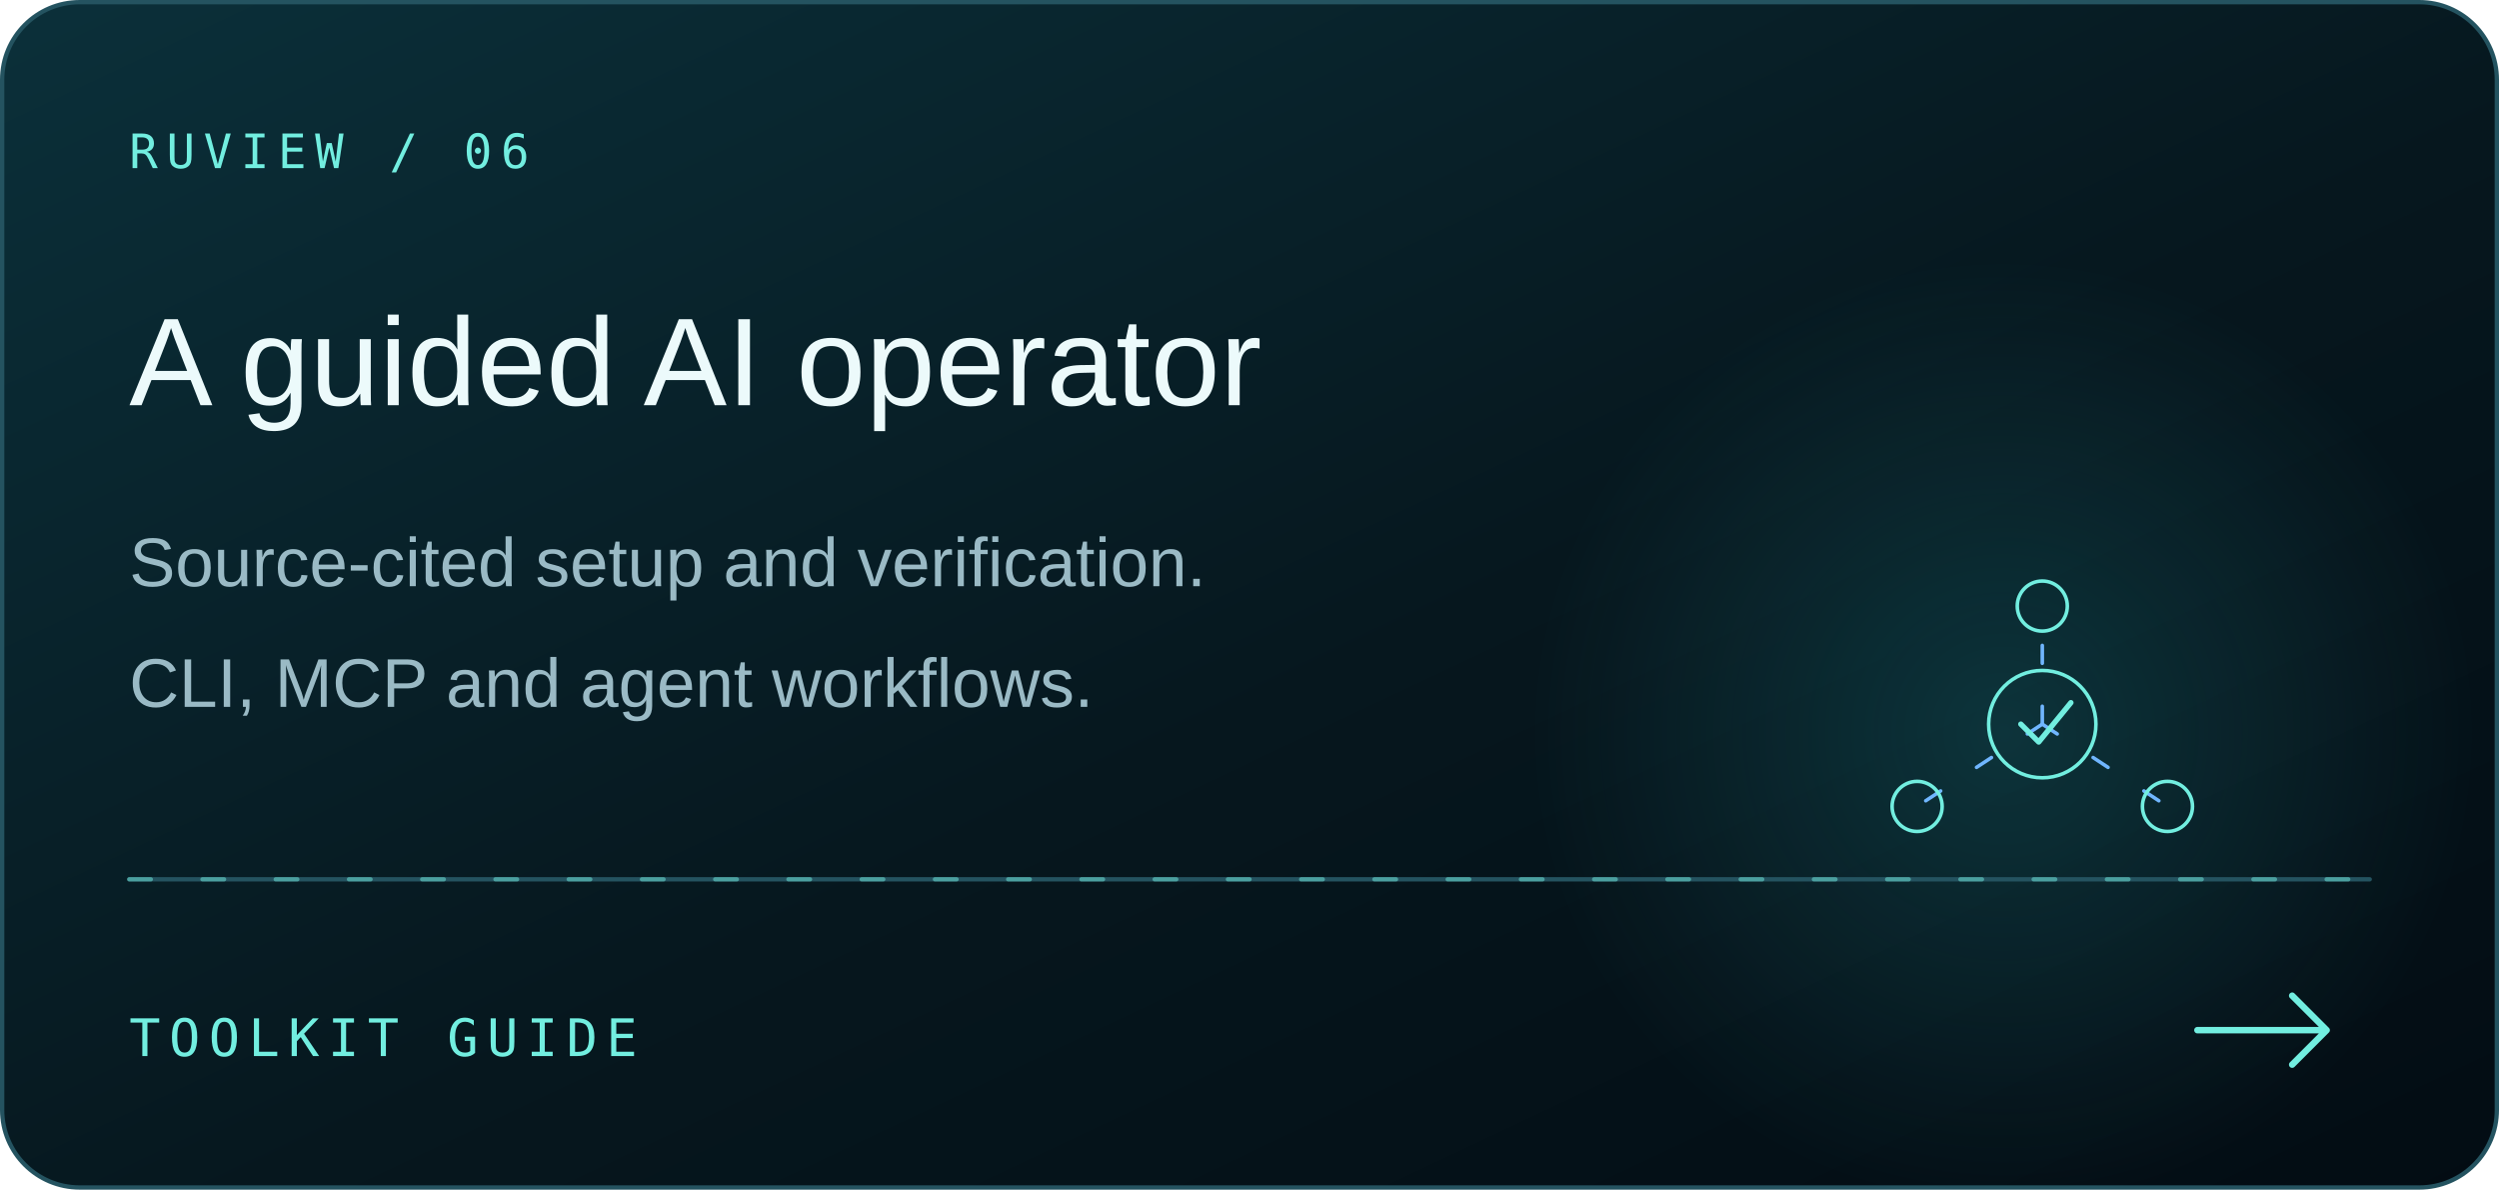
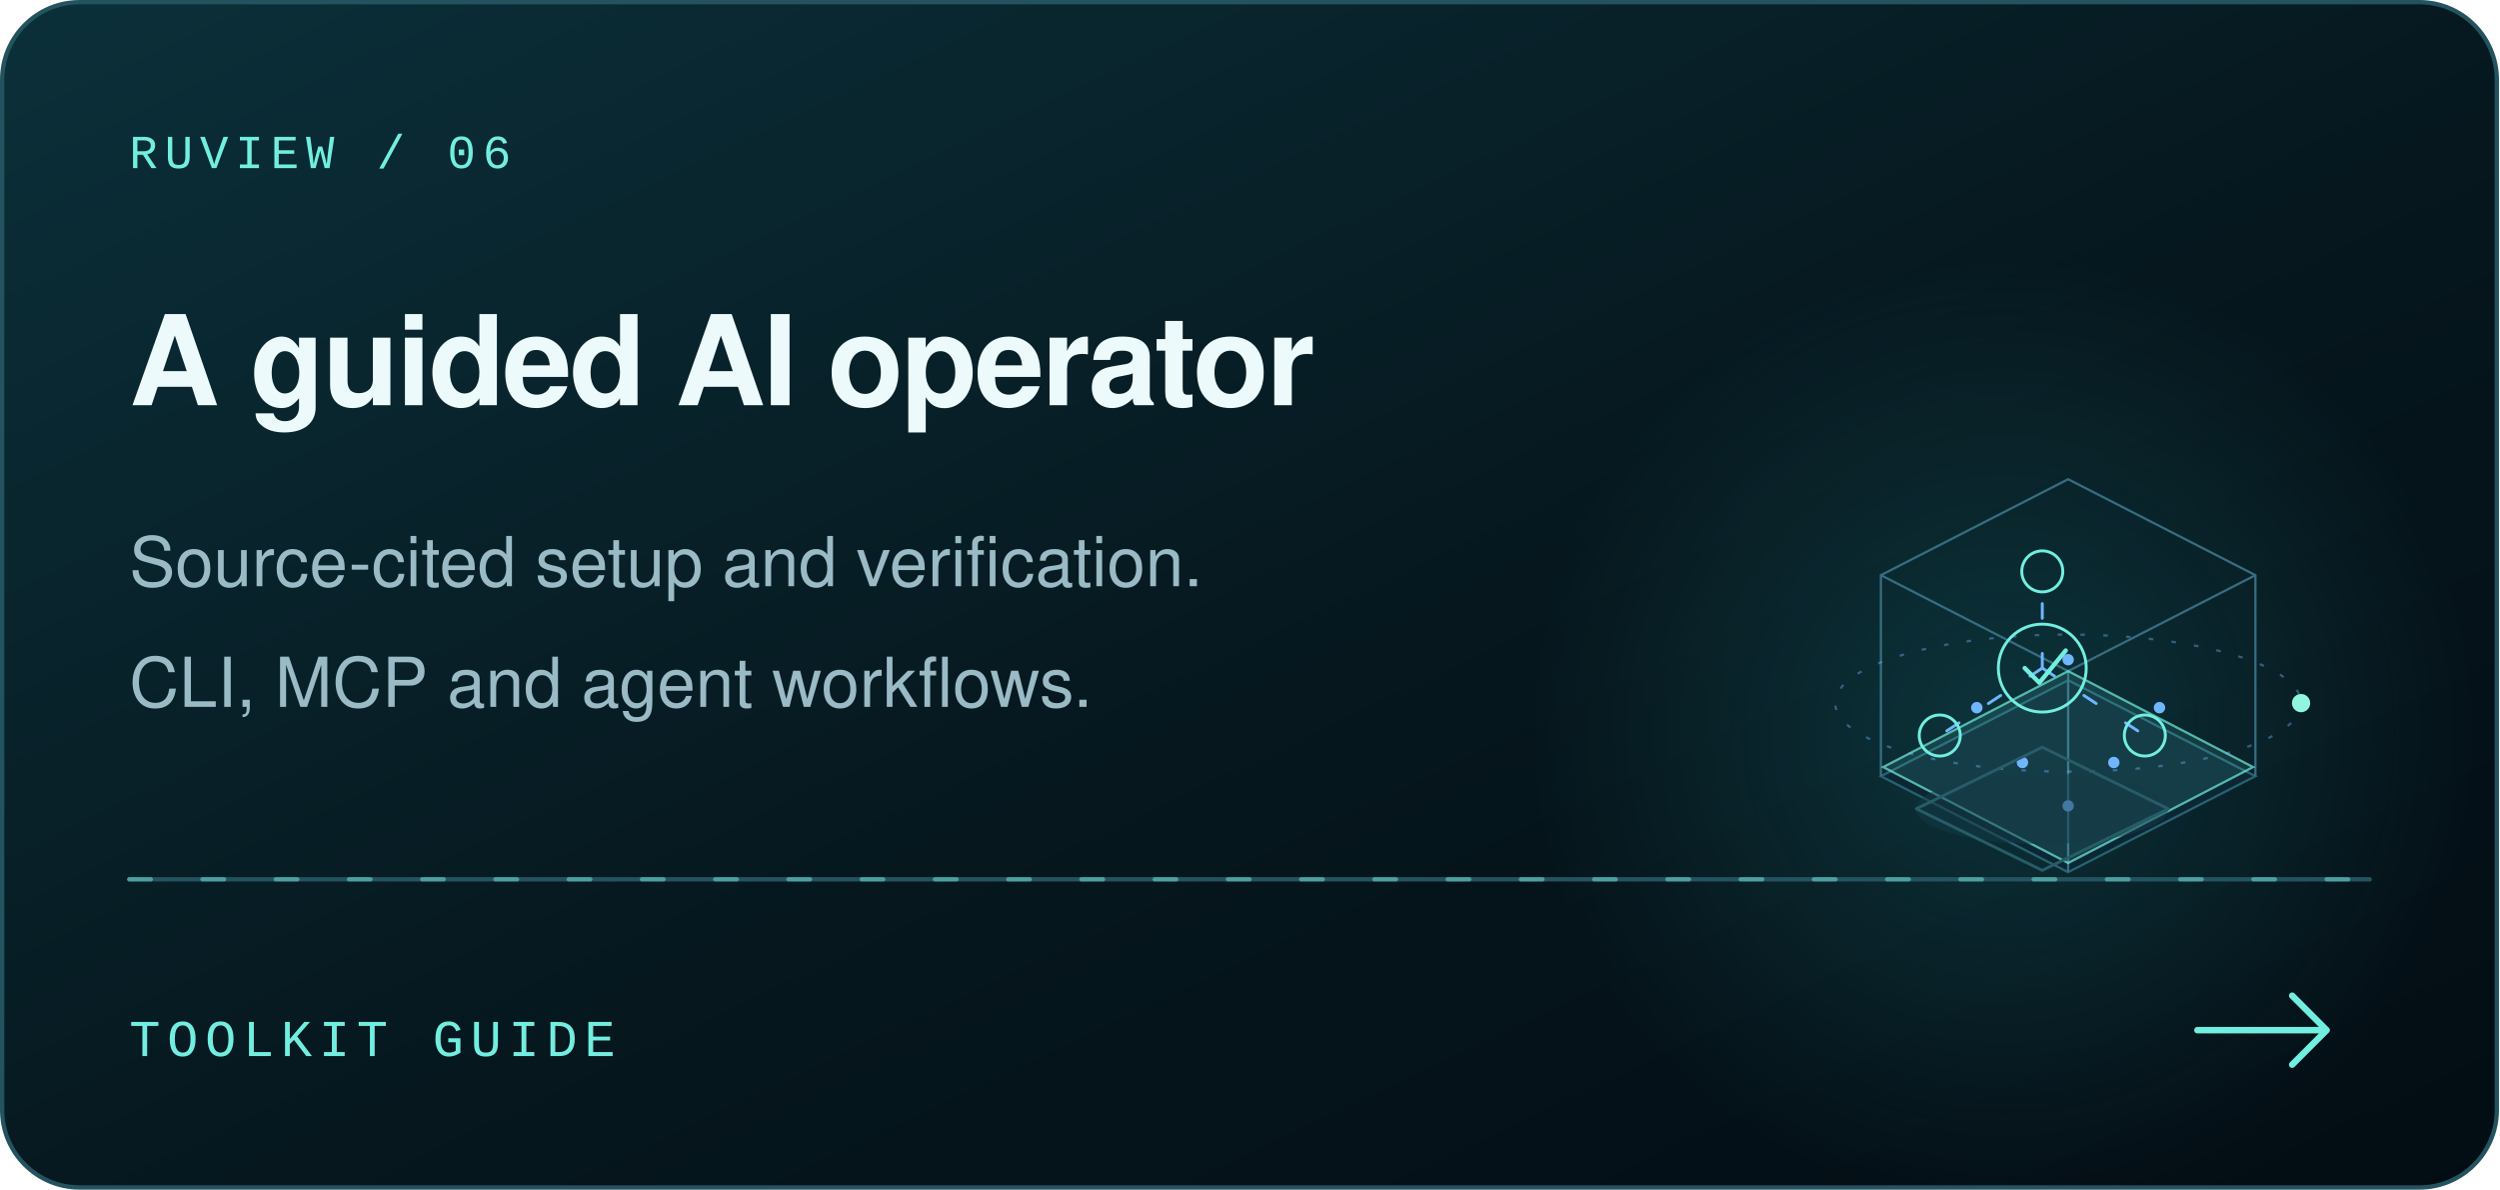
<svg xmlns="http://www.w3.org/2000/svg" width="580" height="276" viewBox="0 0 580 276" role="img" aria-labelledby="title desc">
  <defs>
    <linearGradient id="wash" x1="0" y1="0" x2="1" y2="1">
      <stop stop-color="#0b303a" />
      <stop offset=".55" stop-color="#06171e" />
      <stop offset="1" stop-color="#030c13" />
    </linearGradient>
    <linearGradient id="accent">
      <stop stop-color="#91f6df" />
      <stop offset="1" stop-color="#26bad7" />
    </linearGradient>
    <radialGradient id="halo">
      <stop stop-color="#35d4db" stop-opacity=".17" />
      <stop offset="1" stop-color="#35d4db" stop-opacity="0" />
    </radialGradient>
  </defs>
-   <style>text{font-family:Arial,Helvetica,sans-serif}.mono{font-family:ui-monospace,Consolas,monospace;letter-spacing:2px}.flow{stroke-dasharray:5 12;animation:flow 12s linear infinite}.breathe{animation:breathe 6s ease-in-out infinite}.trace{stroke-dasharray:400;stroke-dashoffset:0;animation:trace 10s ease-in-out infinite}.float{animation:float 9s ease-in-out infinite}@keyframes flow{to{stroke-dashoffset:-136}}@keyframes breathe{50%{opacity:.4}}@keyframes trace{0%,100%{stroke-dashoffset:0}50%{stroke-dashoffset:90}}@keyframes float{50%{transform:translateY(-6px)}}@media(prefers-reduced-motion:reduce){*{animation:none!important}}</style>
+   <style>
+ text{font-family:"Avenir Next","Segoe UI",Helvetica,Arial,sans-serif}
+ .mono{font-family:"SFMono-Regular",Consolas,"Liberation Mono",monospace;letter-spacing:1.6px}
+ .float{animation:float 5s ease-in-out infinite}
+ .flow{stroke-dasharray:5 12;animation:flow 5s linear infinite}
+ .breathe{animation:breathe 4s ease-in-out infinite}
+ .trace{stroke-dasharray:400;animation:trace 6s ease-in-out infinite}
+ .scan{animation:scan 7s ease-in-out infinite}
+ .orbit{transform-box:fill-box;transform-origin:center;animation:orbit 18s linear infinite}
+ .spark{animation:spark 3.5s ease-in-out infinite}
+ @keyframes float{0%,100%{transform:translate(0,0)}50%{transform:translate(3px,-10px)}}
+ @keyframes scan{0%,100%{transform:translateY(0)}50%{transform:translateY(-76px)}}
+ @keyframes orbit{to{transform:rotate(360deg)}}
+ @keyframes spark{50%{opacity:.25}}
+ @keyframes flow{to{stroke-dashoffset:-136}}
+ @keyframes breathe{50%{opacity:.4}}
+ @keyframes trace{0%,100%{stroke-dashoffset:0}50%{stroke-dashoffset:90}}
+ @media(prefers-reduced-motion:reduce){*{animation:none!important}}
+ </style>
  <rect x=".5" y=".5" width="579" height="275" rx="18" fill="url(#wash)" stroke="#245360" />
-   <text x="30" y="39" font-size="11" fill="#72eee0" text-anchor="start" class="mono">RUVIEW / 06</text>
-   <text x="30" y="94" font-size="29" fill="#ecfafb" text-anchor="start">A guided AI operator</text>
-   <text x="30" y="136" font-size="16" fill="#9abac5" text-anchor="start">Source-cited setup and verification.</text>
-   <text x="30" y="164" font-size="16" fill="#9abac5" text-anchor="start">CLI, MCP and agent workflows.</text>
+   <text x="30" y="39" font-size="11" fill="#72eee0" text-anchor="start" font-weight="500" class="mono">RUVIEW / 06</text>
+   <text x="30" y="94" font-size="29" fill="#ecfafb" text-anchor="start" font-weight="650" letter-spacing="-0.6">A guided AI operator</text>
+   <text x="30" y="136" font-size="16" fill="#9abac5" text-anchor="start" font-weight="500">Source-cited setup and verification.</text>
+   <text x="30" y="164" font-size="16" fill="#9abac5" text-anchor="start" font-weight="500">CLI, MCP and agent workflows.</text>
  <circle cx="465" cy="170" r="110" fill="url(#halo)" />
-   <g transform="translate(474 168) scale(0.83)">
-     <path d="M0 0L0 -33" fill="none" stroke="#70b6ff" stroke-width="1" stroke-linecap="round" stroke-linejoin="round" class="flow" />
-     <circle cx="0" cy="-33" r="7" stroke="#72eee0" fill="none" class="breathe" />
-     <path d="M0 0L-35 23" fill="none" stroke="#70b6ff" stroke-width="1" stroke-linecap="round" stroke-linejoin="round" class="flow" />
-     <circle cx="-35" cy="23" r="7" stroke="#72eee0" fill="none" class="breathe" />
-     <path d="M0 0L35 23" fill="none" stroke="#70b6ff" stroke-width="1" stroke-linecap="round" stroke-linejoin="round" class="flow" />
-     <circle cx="35" cy="23" r="7" stroke="#72eee0" fill="none" class="breathe" />
-     <circle cx="0" cy="0" r="15" stroke="#72eee0" fill="none" />
-     <path d="M-6 0L-1 5L8 -6" fill="none" stroke="#72eee0" stroke-width="1.5" stroke-linecap="round" stroke-linejoin="round" />
+   <g transform="translate(480 161) scale(0.53)">
+     <path d="M-82 36L0 -6L82 36L0 78Z" fill="#0a2733" stroke="#286171" />
+     <path d="M-82 36V-52L0 -94L82 -52V36M-82 -52L0 -10L82 -52M0 -10V78" fill="none" stroke="#366d80" />
+     <g class="scan">
+       <path d="M-81 32L0 -10L81 32L0 74Z" fill="#5fe3d8" fill-opacity=".12" stroke="#72eee0" stroke-opacity=".7" />
+     </g>
+     <circle cx="-40" cy="6" r="2" stroke="#70b6ff" fill="#70b6ff" class="spark" />
+     <circle cx="0" cy="-15" r="2" stroke="#70b6ff" fill="#70b6ff" class="spark" />
+     <circle cx="40" cy="6" r="2" stroke="#70b6ff" fill="#70b6ff" class="spark" />
+     <circle cx="-20" cy="30" r="2" stroke="#70b6ff" fill="#70b6ff" class="spark" />
+     <circle cx="20" cy="30" r="2" stroke="#70b6ff" fill="#70b6ff" class="spark" />
+     <circle cx="0" cy="49" r="2" stroke="#70b6ff" fill="#70b6ff" class="spark" />
+     <g class="orbit">
+       <ellipse cx="0" cy="4" rx="102" ry="30" fill="none" stroke="#70b6ff" stroke-opacity=".4" stroke-dasharray="2 8" />
+       <circle cx="102" cy="4" r="4" fill="#91f6df" />
+     </g>
+   </g>
+   <g transform="translate(474 155) scale(0.68)">
+     <ellipse cx="0" cy="48" rx="43" ry="12" fill="#133a45" opacity=".5" />
+     <path d="M-43 48L0 27L43 48L0 69Z" fill="none" stroke="#285c68" stroke-width="1" stroke-linecap="round" stroke-linejoin="round" />
+     <g class="float">
+       <path d="M0 0L0 -33" fill="none" stroke="#70b6ff" stroke-width="1" stroke-linecap="round" stroke-linejoin="round" class="flow" />
+       <circle cx="0" cy="-33" r="7" stroke="#72eee0" fill="none" class="breathe" />
+       <path d="M0 0L-35 23" fill="none" stroke="#70b6ff" stroke-width="1" stroke-linecap="round" stroke-linejoin="round" class="flow" />
+       <circle cx="-35" cy="23" r="7" stroke="#72eee0" fill="none" class="breathe" />
+       <path d="M0 0L35 23" fill="none" stroke="#70b6ff" stroke-width="1" stroke-linecap="round" stroke-linejoin="round" class="flow" />
+       <circle cx="35" cy="23" r="7" stroke="#72eee0" fill="none" class="breathe" />
+       <circle cx="0" cy="0" r="15" stroke="#72eee0" fill="none" />
+       <path d="M-6 0L-1 5L8 -6" fill="none" stroke="#72eee0" stroke-width="1.5" stroke-linecap="round" stroke-linejoin="round" />
+     </g>
  </g>
  <path d="M30 204H550" fill="none" stroke="#245360" stroke-width="1" stroke-linecap="round" stroke-linejoin="round" />
  <path d="M30 204H550" fill="none" stroke="#72eee0" stroke-width="1" stroke-linecap="round" stroke-linejoin="round" class="flow" opacity=".5" />
-   <text x="30" y="245" font-size="12" fill="#72eee0" text-anchor="start" class="mono">TOOLKIT GUIDE</text>
+   <text x="30" y="245" font-size="12" fill="#72eee0" text-anchor="start" font-weight="500" class="mono">TOOLKIT GUIDE</text>
  <path d="M510 239H540M532 231L540 239L532 247" fill="none" stroke="#72eee0" stroke-width="1.5" stroke-linecap="round" stroke-linejoin="round" />
</svg>
